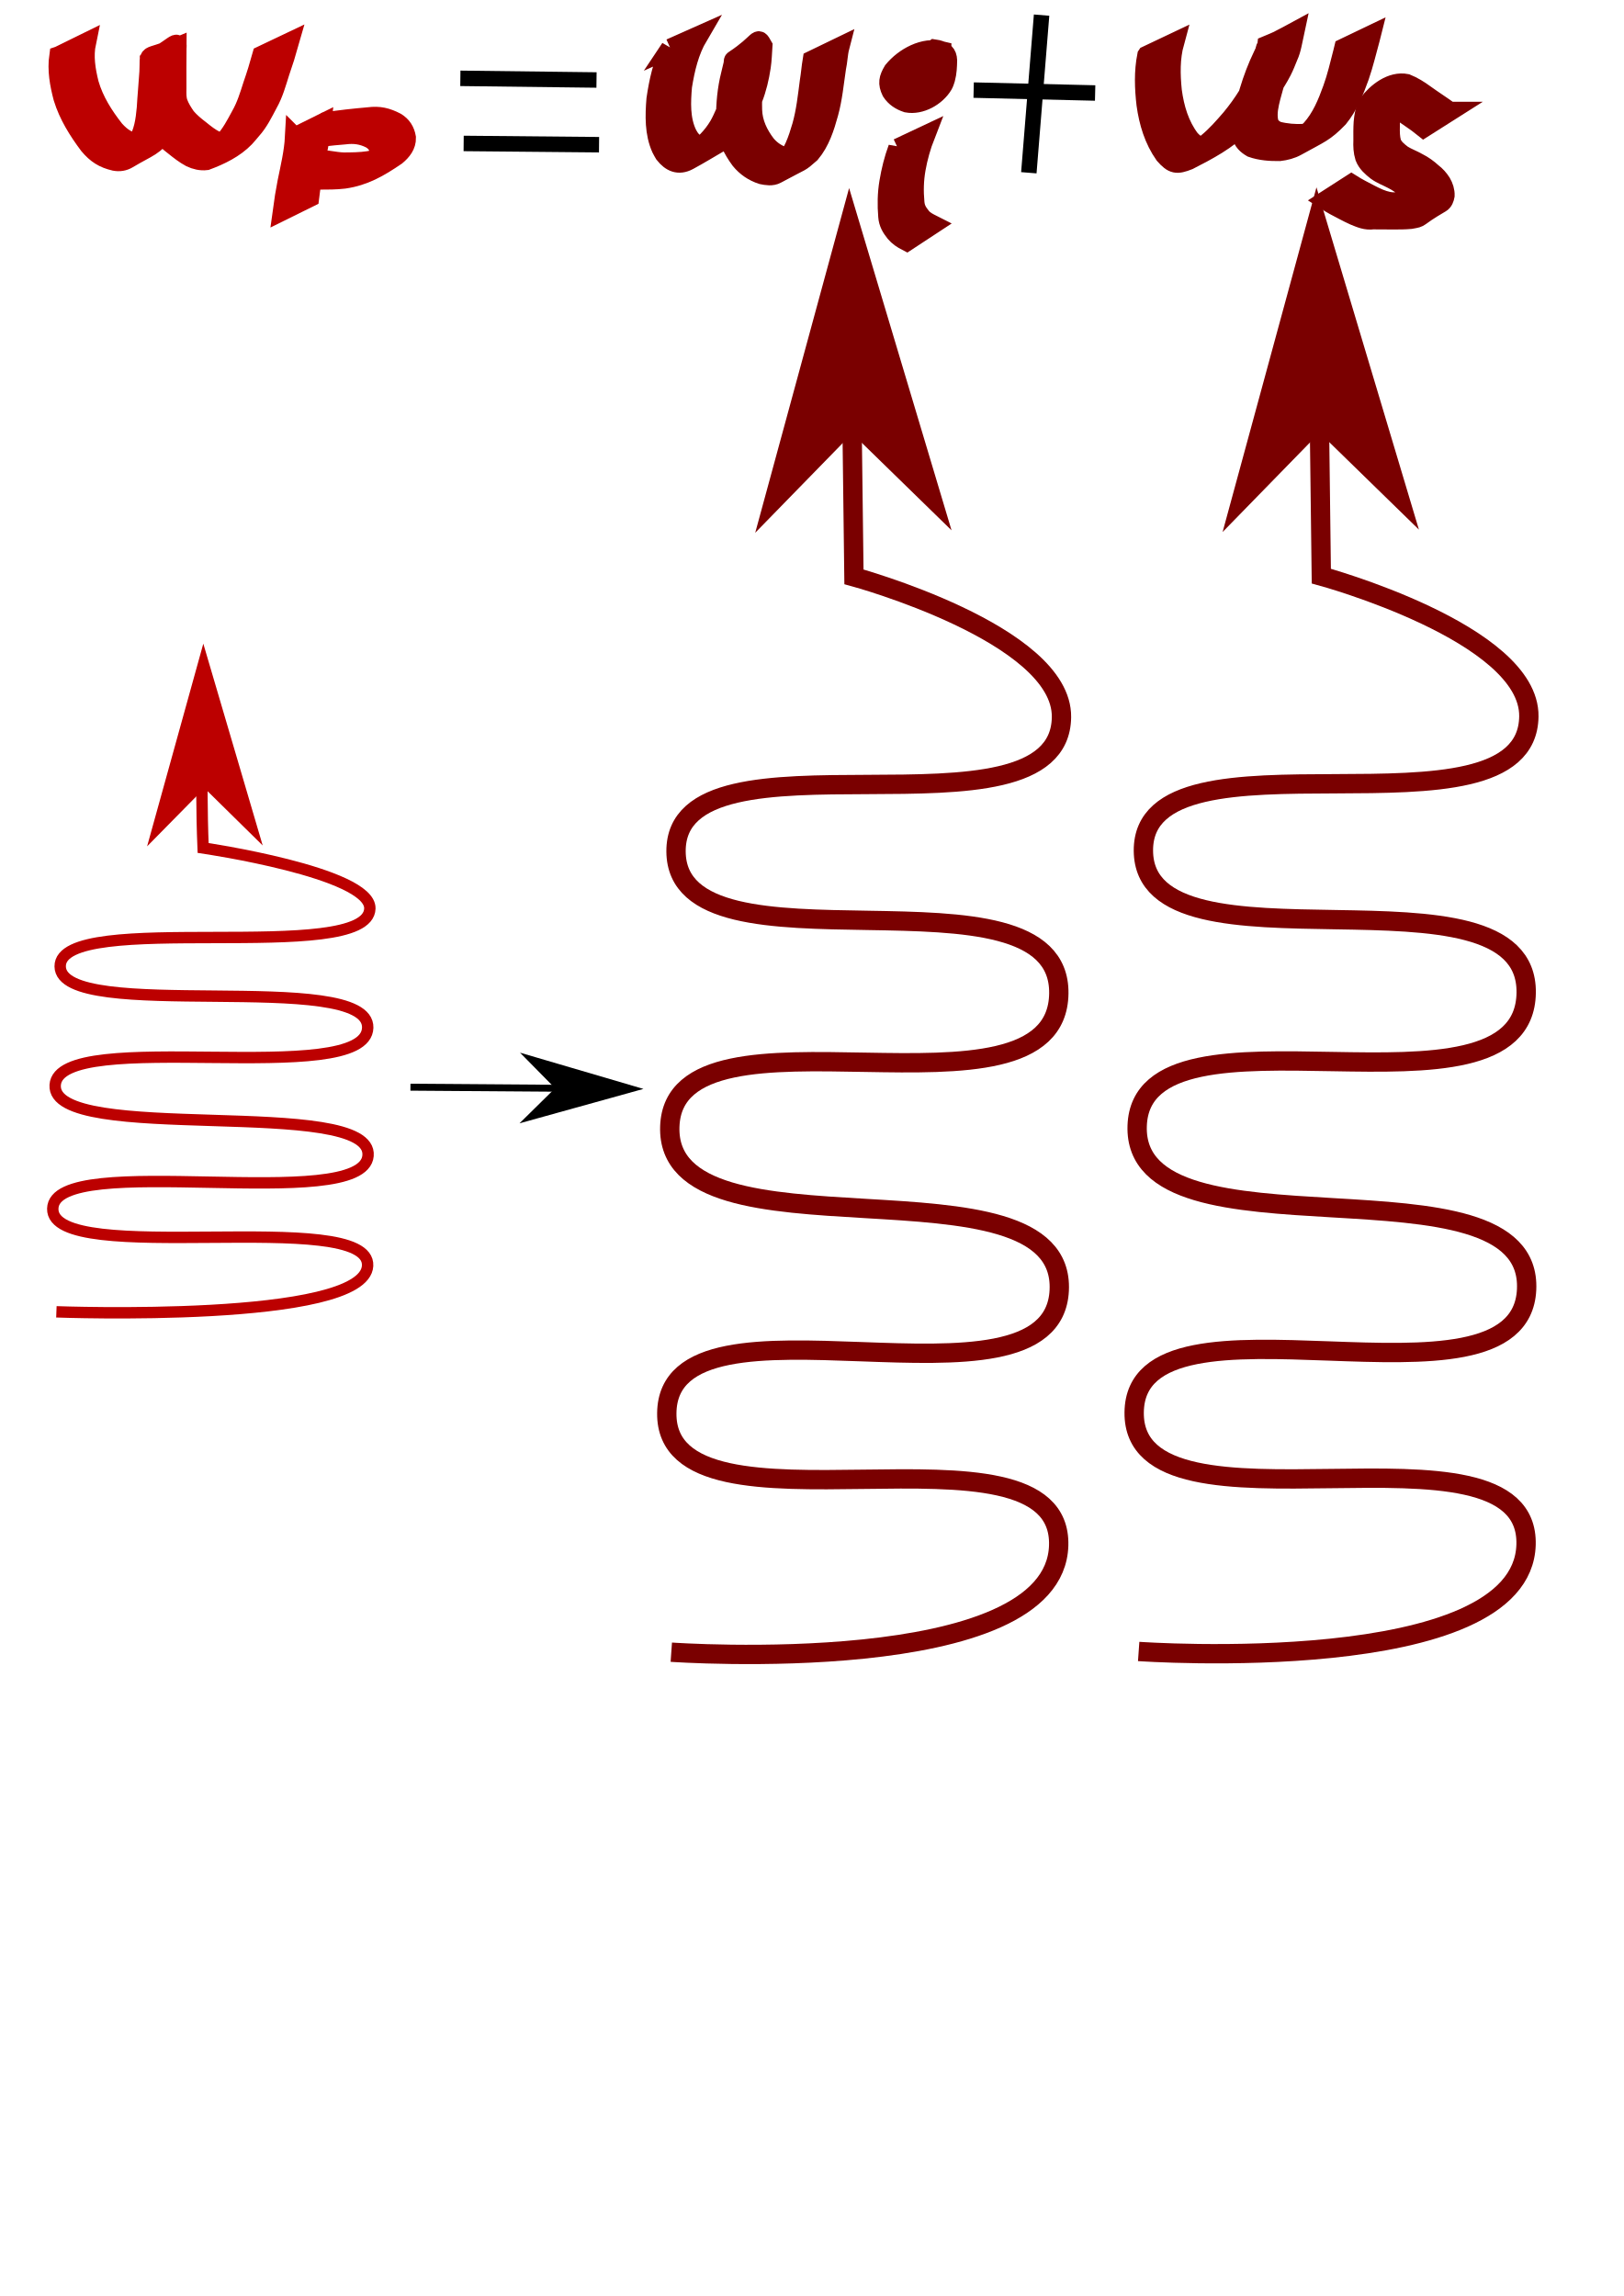
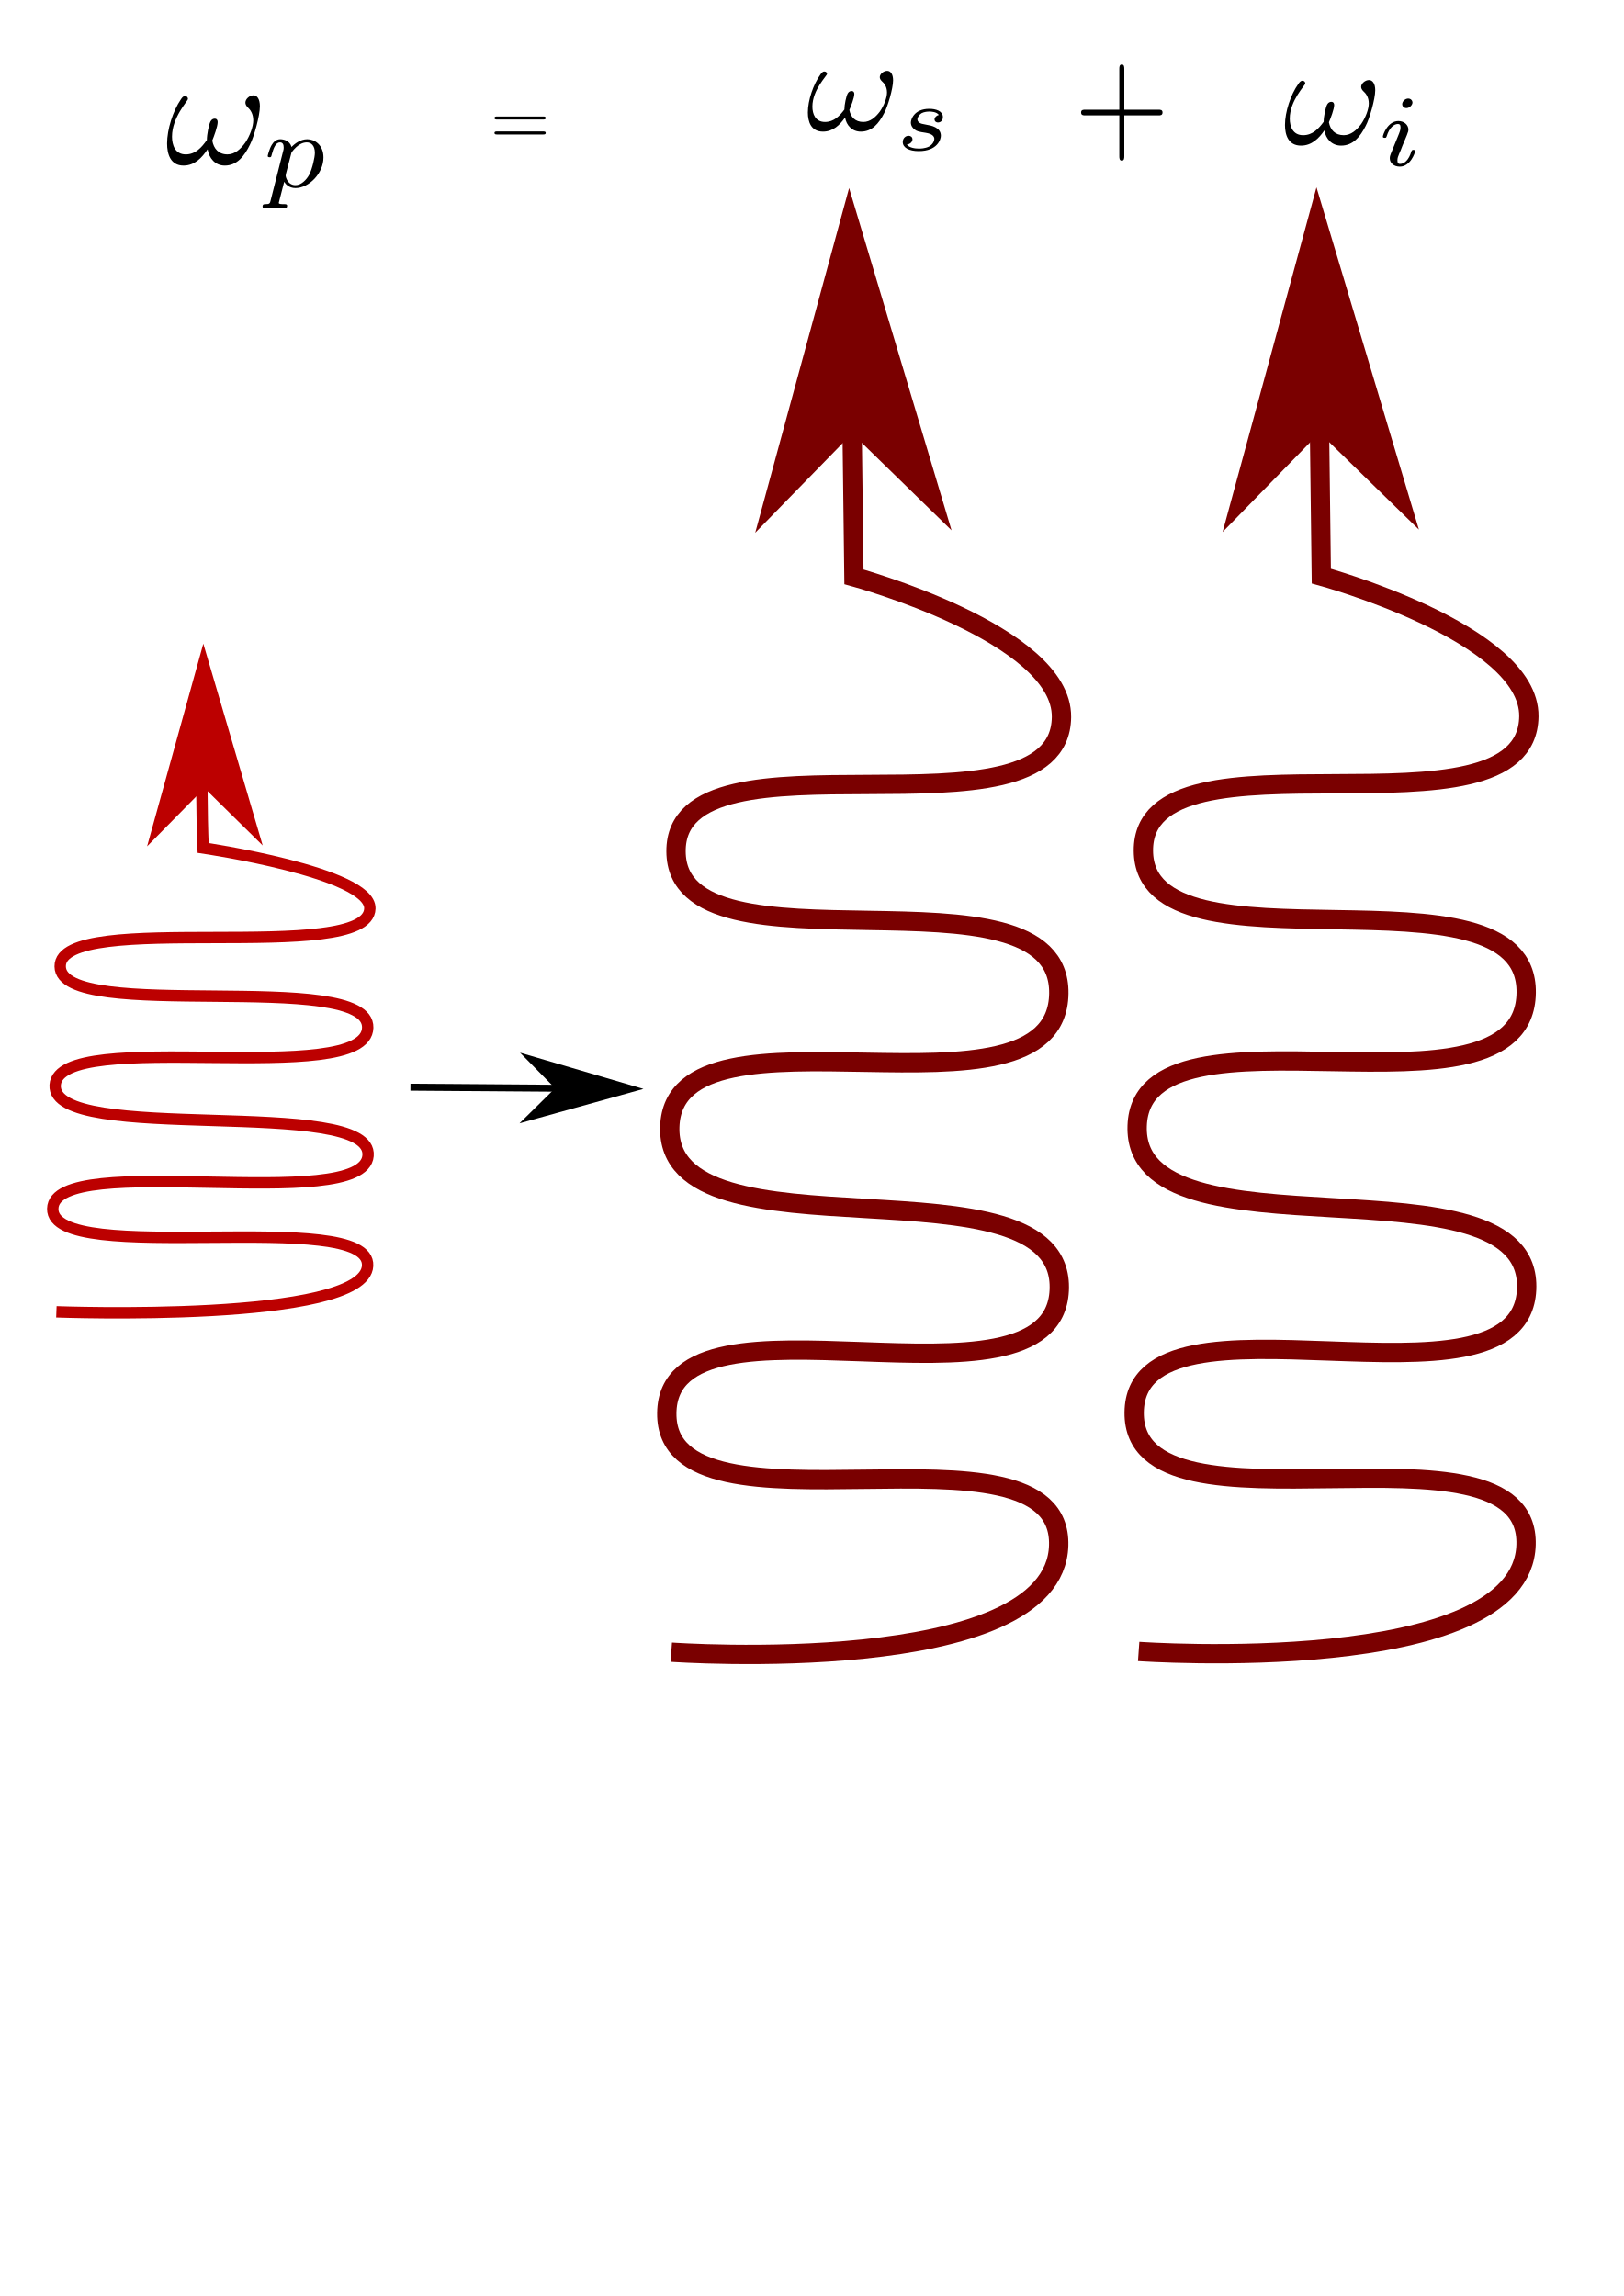
- <svg xmlns="http://www.w3.org/2000/svg" width="210mm" height="297mm" viewBox="0 0 210 297" version="1.1" id="svg5">
+ <svg xmlns="http://www.w3.org/2000/svg" xmlns:xlink="http://www.w3.org/1999/xlink" width="210mm" height="297mm" viewBox="0 0 210 297" version="1.1" id="svg5">
  <defs id="defs2">
    <marker style="overflow:visible;" id="Arrow1Lend" refX="0.0" refY="0.0" orient="auto">
      <path transform="scale(0.8) rotate(180) translate(12.5,0)" style="fill-rule:evenodd;fill:context-stroke;stroke:context-stroke;stroke-width:1.0pt;" d="M 0.0,0.0 L 5.0,-5.0 L -12.5,0.0 L 5.0,5.0 L 0.0,0.0 z " id="path8389" />
    </marker>
    <linearGradient id="linearGradient14000">
      <stop style="stop-color:#ff0000;stop-opacity:1;" offset="0" id="stop13998" />
    </linearGradient>
    <marker style="overflow:visible" id="Arrow1Lstart" refX="0.0" refY="0.0" orient="auto">
      <path transform="scale(0.8) translate(12.5,0)" style="fill-rule:evenodd;fill:context-stroke;stroke:context-stroke;stroke-width:1.0pt" d="M 0.0,0.0 L 5.0,-5.0 L -12.5,0.0 L 5.0,5.0 L 0.0,0.0 z " id="path8386" />
    </marker>
    <linearGradient id="linearGradient7404">
      <stop style="stop-color:#000000;stop-opacity:1;" offset="0" id="stop7402" />
    </linearGradient>
    <marker style="overflow:visible" id="Arrow1Lstart-6" refX="0" refY="0" orient="auto">
      <path transform="matrix(0.8,0,0,0.8,10,0)" style="fill:context-stroke;fill-rule:evenodd;stroke:context-stroke;stroke-width:1pt" d="M 0,0 5,-5 -12.5,0 5,5 Z" id="path8386-2" />
    </marker>
    <marker style="overflow:visible" id="Arrow1Lstart-6-1" refX="0" refY="0" orient="auto">
      <path transform="matrix(0.8,0,0,0.8,10,0)" style="fill:context-stroke;fill-rule:evenodd;stroke:context-stroke;stroke-width:1pt" d="M 0,0 5,-5 -12.5,0 5,5 Z" id="path8386-2-2" />
    </marker>
    <marker style="overflow:visible" id="Arrow1Lstart-0" refX="0" refY="0" orient="auto">
      <path transform="matrix(0.8,0,0,0.8,10,0)" style="fill:context-stroke;fill-rule:evenodd;stroke:context-stroke;stroke-width:1pt" d="M 0,0 5,-5 -12.5,0 5,5 Z" id="path8386-9" />
    </marker>
+     <g id="g6058">
+       <symbol overflow="visible" id="symbol6863">
+         <path style="stroke:none;" d="" id="path9850" />
+       </symbol>
+       <symbol overflow="visible" id="symbol5640">
+         <path style="stroke:none;" d="M 6.031 -3.703 C 6.031 -4.156 5.859 -4.406 5.625 -4.406 C 5.375 -4.406 5.109 -4.172 5.109 -3.938 C 5.109 -3.844 5.156 -3.734 5.25 -3.641 C 5.422 -3.484 5.609 -3.219 5.609 -2.797 C 5.609 -2.406 5.406 -1.828 5.109 -1.375 C 4.812 -0.953 4.438 -0.609 3.969 -0.609 C 3.406 -0.609 3.094 -0.969 3 -1.5 C 3.109 -1.766 3.344 -2.406 3.344 -2.688 C 3.344 -2.797 3.297 -2.906 3.156 -2.906 C 3.078 -2.906 2.969 -2.875 2.891 -2.734 C 2.781 -2.531 2.656 -1.891 2.656 -1.531 C 2.328 -1.062 1.938 -0.609 1.312 -0.609 C 0.641 -0.609 0.438 -1.203 0.438 -1.75 C 0.438 -3 1.453 -4.047 1.453 -4.172 C 1.453 -4.281 1.375 -4.359 1.266 -4.359 C 1.141 -4.359 1.062 -4.234 1 -4.141 C 0.5 -3.406 0.125 -2.219 0.125 -1.312 C 0.125 -0.625 0.344 0.109 1.172 0.109 C 1.875 0.109 2.344 -0.391 2.703 -0.938 C 2.797 -0.359 3.188 0.109 3.797 0.109 C 4.578 0.109 5.047 -0.5 5.406 -1.25 C 5.656 -1.734 6.031 -3.094 6.031 -3.703 Z M 6.031 -3.703 " id="path1117" />
+       </symbol>
+       <symbol overflow="visible" id="symbol3361">
+         <path style="stroke:none;" d="" id="path6799" />
+       </symbol>
+       <symbol overflow="visible" id="symbol9531">
+         <path style="stroke:none;" d="M 0.516 0.844 C 0.469 1.047 0.453 1.094 0.188 1.094 C 0.094 1.094 0 1.094 0 1.25 C 0 1.328 0.062 1.359 0.094 1.359 C 0.266 1.359 0.5 1.328 0.688 1.328 C 0.922 1.328 1.188 1.359 1.422 1.359 C 1.484 1.359 1.562 1.328 1.562 1.203 C 1.562 1.094 1.469 1.094 1.375 1.094 C 1.219 1.094 1.031 1.094 1.031 1.016 C 1.031 0.984 1.094 0.797 1.109 0.703 C 1.203 0.328 1.297 -0.047 1.375 -0.344 C 1.453 -0.203 1.672 0.062 2.094 0.062 C 2.938 0.062 3.875 -0.875 3.875 -1.906 C 3.875 -2.719 3.312 -3.078 2.844 -3.078 C 2.406 -3.078 2.031 -2.781 1.844 -2.578 C 1.734 -2.984 1.344 -3.078 1.125 -3.078 C 0.859 -3.078 0.688 -2.891 0.578 -2.703 C 0.438 -2.469 0.328 -2.047 0.328 -2 C 0.328 -1.922 0.422 -1.922 0.453 -1.922 C 0.547 -1.922 0.547 -1.938 0.594 -2.125 C 0.703 -2.531 0.844 -2.875 1.109 -2.875 C 1.297 -2.875 1.344 -2.719 1.344 -2.531 C 1.344 -2.453 1.328 -2.375 1.312 -2.328 Z M 1.844 -2.234 C 2.25 -2.781 2.594 -2.875 2.812 -2.875 C 3.094 -2.875 3.328 -2.672 3.328 -2.203 C 3.328 -1.922 3.172 -1.203 2.969 -0.797 C 2.781 -0.453 2.453 -0.125 2.094 -0.125 C 1.594 -0.125 1.469 -0.656 1.469 -0.734 C 1.469 -0.766 1.484 -0.812 1.484 -0.844 Z M 1.844 -2.234 " id="path4165" />
+       </symbol>
+     </g>
+     <g id="g1311">
+       <symbol overflow="visible" id="symbol4852">
+         <path style="stroke:none;" d="" id="path5281" />
+       </symbol>
+       <symbol overflow="visible" id="symbol7071">
+         <path style="stroke:none;" d="M 6.031 -3.703 C 6.031 -4.156 5.859 -4.406 5.625 -4.406 C 5.375 -4.406 5.109 -4.172 5.109 -3.938 C 5.109 -3.844 5.156 -3.734 5.25 -3.641 C 5.422 -3.484 5.609 -3.219 5.609 -2.797 C 5.609 -2.406 5.406 -1.828 5.109 -1.375 C 4.812 -0.953 4.438 -0.609 3.969 -0.609 C 3.406 -0.609 3.094 -0.969 3 -1.5 C 3.109 -1.766 3.344 -2.406 3.344 -2.688 C 3.344 -2.797 3.297 -2.906 3.156 -2.906 C 3.078 -2.906 2.969 -2.875 2.891 -2.734 C 2.781 -2.531 2.656 -1.891 2.656 -1.531 C 2.328 -1.062 1.938 -0.609 1.312 -0.609 C 0.641 -0.609 0.438 -1.203 0.438 -1.75 C 0.438 -3 1.453 -4.047 1.453 -4.172 C 1.453 -4.281 1.375 -4.359 1.266 -4.359 C 1.141 -4.359 1.062 -4.234 1 -4.141 C 0.5 -3.406 0.125 -2.219 0.125 -1.312 C 0.125 -0.625 0.344 0.109 1.172 0.109 C 1.875 0.109 2.344 -0.391 2.703 -0.938 C 2.797 -0.359 3.188 0.109 3.797 0.109 C 4.578 0.109 5.047 -0.5 5.406 -1.25 C 5.656 -1.734 6.031 -3.094 6.031 -3.703 Z M 6.031 -3.703 " id="path2146" />
+       </symbol>
+       <symbol overflow="visible" id="symbol6629">
+         <path style="stroke:none;" d="" id="path2317" />
+       </symbol>
+       <symbol overflow="visible" id="symbol8911">
+         <path style="stroke:none;" d="M 3 -2.625 C 2.828 -2.578 2.703 -2.438 2.703 -2.297 C 2.703 -2.125 2.844 -2.062 2.938 -2.062 C 3.016 -2.062 3.281 -2.109 3.281 -2.469 C 3.281 -2.922 2.781 -3.078 2.344 -3.078 C 1.266 -3.078 1.062 -2.266 1.062 -2.062 C 1.062 -1.797 1.219 -1.625 1.312 -1.547 C 1.484 -1.406 1.609 -1.375 2.094 -1.297 C 2.25 -1.266 2.688 -1.188 2.688 -0.844 C 2.688 -0.719 2.609 -0.453 2.328 -0.281 C 2.047 -0.125 1.703 -0.125 1.625 -0.125 C 1.344 -0.125 0.953 -0.188 0.781 -0.422 C 1.016 -0.453 1.172 -0.625 1.172 -0.812 C 1.172 -0.984 1.047 -1.078 0.906 -1.078 C 0.703 -1.078 0.5 -0.906 0.5 -0.609 C 0.5 -0.188 0.938 0.062 1.609 0.062 C 2.906 0.062 3.141 -0.812 3.141 -1.078 C 3.141 -1.719 2.438 -1.844 2.172 -1.891 C 2.109 -1.906 1.938 -1.938 1.891 -1.953 C 1.641 -2 1.516 -2.141 1.516 -2.297 C 1.516 -2.453 1.641 -2.641 1.797 -2.75 C 1.984 -2.859 2.219 -2.875 2.344 -2.875 C 2.484 -2.875 2.844 -2.859 3 -2.625 Z M 3 -2.625 " id="path3089" />
+       </symbol>
+     </g>
+     <g id="g8946">
+       <symbol overflow="visible" id="symbol4274">
+         <path style="stroke:none;" d="" id="path6919" />
+       </symbol>
+       <symbol overflow="visible" id="symbol6097">
+         <path style="stroke:none;" d="M 6.031 -3.703 C 6.031 -4.156 5.859 -4.406 5.625 -4.406 C 5.375 -4.406 5.109 -4.172 5.109 -3.938 C 5.109 -3.844 5.156 -3.734 5.25 -3.641 C 5.422 -3.484 5.609 -3.219 5.609 -2.797 C 5.609 -2.406 5.406 -1.828 5.109 -1.375 C 4.812 -0.953 4.438 -0.609 3.969 -0.609 C 3.406 -0.609 3.094 -0.969 3 -1.5 C 3.109 -1.766 3.344 -2.406 3.344 -2.688 C 3.344 -2.797 3.297 -2.906 3.156 -2.906 C 3.078 -2.906 2.969 -2.875 2.891 -2.734 C 2.781 -2.531 2.656 -1.891 2.656 -1.531 C 2.328 -1.062 1.938 -0.609 1.312 -0.609 C 0.641 -0.609 0.438 -1.203 0.438 -1.75 C 0.438 -3 1.453 -4.047 1.453 -4.172 C 1.453 -4.281 1.375 -4.359 1.266 -4.359 C 1.141 -4.359 1.062 -4.234 1 -4.141 C 0.5 -3.406 0.125 -2.219 0.125 -1.312 C 0.125 -0.625 0.344 0.109 1.172 0.109 C 1.875 0.109 2.344 -0.391 2.703 -0.938 C 2.797 -0.359 3.188 0.109 3.797 0.109 C 4.578 0.109 5.047 -0.5 5.406 -1.25 C 5.656 -1.734 6.031 -3.094 6.031 -3.703 Z M 6.031 -3.703 " id="path7126" />
+       </symbol>
+       <symbol overflow="visible" id="symbol5099">
+         <path style="stroke:none;" d="" id="path4633" />
+       </symbol>
+       <symbol overflow="visible" id="symbol1918">
+         <path style="stroke:none;" d="M 2.266 -4.359 C 2.266 -4.469 2.172 -4.625 1.984 -4.625 C 1.797 -4.625 1.594 -4.438 1.594 -4.234 C 1.594 -4.125 1.672 -3.969 1.875 -3.969 C 2.062 -3.969 2.266 -4.172 2.266 -4.359 Z M 0.844 -0.812 C 0.812 -0.719 0.781 -0.641 0.781 -0.516 C 0.781 -0.188 1.047 0.062 1.438 0.062 C 2.125 0.062 2.438 -0.891 2.438 -1 C 2.438 -1.094 2.344 -1.094 2.328 -1.094 C 2.234 -1.094 2.219 -1.047 2.188 -0.969 C 2.031 -0.406 1.734 -0.125 1.453 -0.125 C 1.312 -0.125 1.281 -0.219 1.281 -0.375 C 1.281 -0.531 1.328 -0.656 1.391 -0.812 C 1.469 -1 1.547 -1.188 1.609 -1.375 C 1.672 -1.547 1.938 -2.172 1.953 -2.266 C 1.984 -2.328 2 -2.406 2 -2.484 C 2 -2.812 1.719 -3.078 1.344 -3.078 C 0.641 -3.078 0.328 -2.125 0.328 -2 C 0.328 -1.922 0.422 -1.922 0.453 -1.922 C 0.547 -1.922 0.547 -1.953 0.578 -2.031 C 0.75 -2.625 1.062 -2.875 1.312 -2.875 C 1.422 -2.875 1.484 -2.828 1.484 -2.641 C 1.484 -2.469 1.453 -2.375 1.281 -1.938 Z M 0.844 -0.812 " id="path9656" />
+       </symbol>
+     </g>
+     <g id="g3031">
+       <symbol overflow="visible" id="symbol5723">
+         <path style="stroke:none;" d="" id="path4903" />
+       </symbol>
+       <symbol overflow="visible" id="symbol3640">
+         <path style="stroke:none;" d="M 6.844 -3.266 C 7 -3.266 7.188 -3.266 7.188 -3.453 C 7.188 -3.656 7 -3.656 6.859 -3.656 L 0.891 -3.656 C 0.75 -3.656 0.562 -3.656 0.562 -3.453 C 0.562 -3.266 0.75 -3.266 0.891 -3.266 Z M 6.859 -1.328 C 7 -1.328 7.188 -1.328 7.188 -1.531 C 7.188 -1.719 7 -1.719 6.844 -1.719 L 0.891 -1.719 C 0.75 -1.719 0.562 -1.719 0.562 -1.531 C 0.562 -1.328 0.75 -1.328 0.891 -1.328 Z M 6.859 -1.328 " id="path1532" />
+       </symbol>
+     </g>
+     <g id="g3546">
+       <symbol overflow="visible" id="symbol181">
+         <path style="stroke:none;" d="" id="path6613" />
+       </symbol>
+       <symbol overflow="visible" id="symbol9072">
+         <path style="stroke:none;" d="M 4.078 -2.297 L 6.859 -2.297 C 7 -2.297 7.188 -2.297 7.188 -2.5 C 7.188 -2.688 7 -2.688 6.859 -2.688 L 4.078 -2.688 L 4.078 -5.484 C 4.078 -5.625 4.078 -5.812 3.875 -5.812 C 3.672 -5.812 3.672 -5.625 3.672 -5.484 L 3.672 -2.688 L 0.891 -2.688 C 0.75 -2.688 0.562 -2.688 0.562 -2.5 C 0.562 -2.297 0.75 -2.297 0.891 -2.297 L 3.672 -2.297 L 3.672 0.5 C 3.672 0.641 3.672 0.828 3.875 0.828 C 4.078 0.828 4.078 0.641 4.078 0.5 Z M 4.078 -2.297 " id="path7918" />
+       </symbol>
+     </g>
+     <g id="g2856">
+       <symbol overflow="visible" id="symbol9593">
+         <path style="stroke:none;" d="" id="path7688" />
+       </symbol>
+       <symbol overflow="visible" id="symbol366">
+         <path style="stroke:none;" d="M 4.406 -6.953 C 4.344 -7.094 4.312 -7.141 4.141 -7.141 C 3.984 -7.141 3.953 -7.094 3.891 -6.953 L 0.516 -0.203 C 0.469 -0.109 0.469 -0.094 0.469 -0.078 C 0.469 0 0.531 0 0.688 0 L 7.609 0 C 7.766 0 7.828 0 7.828 -0.078 C 7.828 -0.094 7.828 -0.109 7.781 -0.203 Z M 3.828 -6.141 L 6.516 -0.75 L 1.141 -0.75 Z M 3.828 -6.141 " id="path1899" />
+       </symbol>
+     </g>
+     <g id="g1446">
+       <symbol overflow="visible" id="symbol9006">
+         <path style="stroke:none;" d="" id="path5224" />
+       </symbol>
+       <symbol overflow="visible" id="symbol7120">
+         <path style="stroke:none;" d="M 4.406 -6.953 C 4.344 -7.094 4.312 -7.141 4.141 -7.141 C 3.984 -7.141 3.953 -7.094 3.891 -6.953 L 0.516 -0.203 C 0.469 -0.109 0.469 -0.094 0.469 -0.078 C 0.469 0 0.531 0 0.688 0 L 7.609 0 C 7.766 0 7.828 0 7.828 -0.078 C 7.828 -0.094 7.828 -0.109 7.781 -0.203 Z M 3.828 -6.141 L 6.516 -0.75 L 1.141 -0.75 Z M 3.828 -6.141 " id="path9917" />
+       </symbol>
+     </g>
+     <g id="g4356">
+       <symbol overflow="visible" id="symbol7151">
+         <path style="stroke:none;" d="" id="path502" />
+       </symbol>
+       <symbol overflow="visible" id="symbol4465">
+         <path style="stroke:none;" d="M 4.406 -6.953 C 4.344 -7.094 4.312 -7.141 4.141 -7.141 C 3.984 -7.141 3.953 -7.094 3.891 -6.953 L 0.516 -0.203 C 0.469 -0.109 0.469 -0.094 0.469 -0.078 C 0.469 0 0.531 0 0.688 0 L 7.609 0 C 7.766 0 7.828 0 7.828 -0.078 C 7.828 -0.094 7.828 -0.109 7.781 -0.203 Z M 3.828 -6.141 L 6.516 -0.75 L 1.141 -0.75 Z M 3.828 -6.141 " id="path5316" />
+       </symbol>
+     </g>
  </defs>
  <g id="layer1">
    <path style="fill:none;stroke:#7a0000;stroke-width:2.5;stroke-linecap:butt;stroke-linejoin:miter;stroke-miterlimit:4;stroke-dasharray:none;stroke-opacity:1;marker-start:url(#Arrow1Lstart)" d="m 170.325,29.086 0.566,45.436 c 0,0 26.978,7.352 26.842,18.152 -0.216,17.212 -49.951,0.224 -49.852,17.372 0.099,17.189 49.733,0.472 49.507,18.364 -0.234,18.519 -49.704,-0.501 -50.313,17.214 -0.626,18.205 51.235,3.006 50.367,21.201 -0.845,17.706 -50.555,-1.853 -50.756,15.872 -0.202,17.832 51.192,-0.705 50.685,17.121 -0.492,17.316 -50.102,13.808 -50.102,13.808" id="path2715" />
    <path style="fill:none;stroke:#7a0000;stroke-width:2.5;stroke-linecap:butt;stroke-linejoin:miter;stroke-miterlimit:4;stroke-dasharray:none;stroke-opacity:1;marker-start:url(#Arrow1Lstart-0)" d="m 109.878,29.18 0.566,45.436 c 0,0 26.978,7.352 26.842,18.152 -0.216,17.212 -49.951,0.224 -49.852,17.372 0.099,17.189 49.733,0.472 49.507,18.364 -0.234,18.519 -49.704,-0.501 -50.313,17.214 -0.626,18.205 51.235,3.006 50.367,21.201 -0.845,17.706 -50.555,-1.853 -50.756,15.872 -0.202,17.832 51.192,-0.705 50.685,17.121 -0.492,17.316 -50.102,13.808 -50.102,13.808" id="path2715-3" />
    <path style="fill:none;stroke:#bc0000;stroke-width:1.472;stroke-linecap:butt;stroke-linejoin:miter;stroke-miterlimit:4;stroke-dasharray:none;stroke-opacity:1;marker-start:url(#Arrow1Lstart-6)" d="m 26.317,86.118 c 0.047,5.998 -0.441,13.898 -0.047,23.569 0,0 21.674,3.171 21.565,7.83 -0.174,7.425 -40.13,0.097 -40.051,7.494 0.08,7.415 39.955,0.204 39.774,7.922 -0.188,7.989 -39.932,-0.216 -40.421,7.425 -0.503,7.853 41.162,1.297 40.464,9.145 -0.679,7.638 -40.615,-0.799 -40.777,6.847 -0.162,7.692 41.127,-0.304 40.72,7.385 -0.395,7.47 -40.251,5.956 -40.251,5.956" id="path2715-9" />
-     <path style="opacity:1;fill:#bc0000;fill-opacity:1;stroke:#bc0000;stroke-width:2.5;stroke-miterlimit:4;stroke-dasharray:none;stroke-opacity:1" id="path13234" d="m 7.619,7.229 c -0.264,1.845 0.068,3.655 0.539,5.435 0.689,2.238 1.943,4.243 3.338,6.103 0.973,1.153 1.878,1.739 3.333,2.078 0.615,0.116 1.181,0.029 1.723,-0.296 2.643,-1.587 3.457,-1.587 4.675,-3.548 0.88,-1.441 1.04,-3.115 1.174,-4.76 0.079,-1.567 0.254,-3.126 0.368,-4.691 0.112,-2.762 0.875,-2.154 -3.427,0.362 0.014,0.877 0.012,1.753 0.011,2.63 -5.03e-4,0.902 -0.002,1.804 -0.006,2.707 -0.033,0.679 -0.022,1.33 0.221,1.969 0.264,0.686 0.669,1.314 1.086,1.917 0.544,0.669 1.202,1.232 1.883,1.756 0.677,0.541 1.355,1.077 2.12,1.489 0.64,0.298 1.324,0.468 2.028,0.381 1.806,-0.67 3.643,-1.561 4.992,-2.958 0.214,-0.221 0.664,-0.765 0.86,-0.998 0.918,-1.007 1.507,-2.245 2.144,-3.436 0.71,-1.256 1.085,-2.652 1.519,-4.017 0.445,-1.279 0.853,-2.571 1.221,-3.874 0,0 -3.545,1.686 -3.545,1.686 v 0 c -0.359,1.293 -0.753,2.578 -1.195,3.846 -0.433,1.352 -0.847,2.719 -1.56,3.956 -0.639,1.177 -1.252,2.378 -2.181,3.36 -0.307,0.348 -0.545,0.638 -0.891,0.949 -0.146,0.131 -0.633,0.458 -0.459,0.367 5.396,-2.821 3.408,-1.932 2.24,-1.283 -0.625,0.244 -1.261,0.083 -1.875,-0.146 -0.768,-0.363 -1.427,-0.894 -2.085,-1.426 -0.653,-0.495 -1.284,-1.022 -1.816,-1.651 -0.395,-0.577 -0.78,-1.178 -1.021,-1.838 -0.203,-0.599 -0.18,-1.214 -0.17,-1.841 -0.004,-0.9 -0.005,-1.801 -0.004,-2.701 8.73e-4,-0.882 0.004,-1.764 0.012,-2.646 -4.213,1.78 -3.446,0.401 -3.595,3.191 -0.094,1.558 -0.253,3.11 -0.339,4.668 -0.148,1.606 -0.358,3.22 -1.279,4.593 -0.136,0.189 -0.258,0.388 -0.407,0.567 -0.148,0.177 -0.693,0.591 -0.482,0.498 0.982,-0.435 1.877,-1.045 2.832,-1.537 0.178,-0.092 -0.322,0.243 -0.501,0.335 -0.493,0.254 -0.52,0.19 -1.052,0.182 -1.41,-0.256 -2.251,-0.737 -3.222,-1.82 -1.41,-1.79 -2.652,-3.743 -3.293,-5.95 -0.437,-1.763 -0.736,-3.547 -0.358,-5.355 0,0 -3.552,1.746 -3.552,1.746 z" />
-     <path style="opacity:1;fill:#bc0000;fill-opacity:1;stroke:#bc0000;stroke-width:2.5;stroke-miterlimit:4;stroke-dasharray:none;stroke-opacity:1" id="path13236" d="m 38.101,17.733 c -0.106,1.966 -0.571,3.885 -0.961,5.808 -0.245,1.236 -0.441,2.48 -0.61,3.728 0,0 3.495,-1.726 3.495,-1.726 v 0 c 0.143,-1.231 0.317,-2.457 0.563,-3.672 0.402,-1.953 0.851,-3.902 1.047,-5.89 0,0 -3.533,1.753 -3.533,1.753 z" />
-     <path style="opacity:1;fill:#bc0000;fill-opacity:1;stroke:#bc0000;stroke-width:2.5;stroke-miterlimit:4;stroke-dasharray:none;stroke-opacity:1" id="path13238" d="m 38.973,18.14 c 1.844,-0.358 3.714,-0.554 5.585,-0.707 1.231,-0.157 2.267,-0.026 3.369,0.529 0.668,0.382 1.061,0.919 1.13,1.686 -0.104,0.882 -0.763,1.483 -1.461,1.954 5.45,-3.167 3.071,-1.669 1.742,-1.213 -0.555,0.19 -1.118,0.307 -1.693,0.41 -1.05,0.158 -2.114,0.163 -3.174,0.171 -0.608,-0.015 -1.21,-0.113 -1.81,-0.201 0,0 -3.223,2.274 -3.223,2.274 v 0 c 0.619,0.084 1.237,0.179 1.859,0.236 1.072,-7.93e-4 2.148,5.29e-4 3.214,-0.126 2.569,-0.365 4.512,-1.482 6.735,-3.003 0.726,-0.604 1.331,-1.345 1.302,-2.34 -0.15,-0.874 -0.56,-1.542 -1.332,-2.008 -1.189,-0.616 -2.177,-0.858 -3.534,-0.68 -1.857,0.163 -3.714,0.356 -5.555,0.654 0,0 -3.154,2.363 -3.154,2.363 z" />
-     <path style="opacity:1;fill:#7a0000;fill-opacity:1;stroke:#7a0000;stroke-width:2.5;stroke-miterlimit:4;stroke-dasharray:none;stroke-opacity:1" id="path13240" d="m 86.707,6.247 c -1.036,2.058 -1.519,4.318 -1.852,6.58 -0.171,2.121 -0.236,4.392 0.666,6.378 0.115,0.253 0.271,0.485 0.407,0.727 0.833,1.054 1.828,1.523 3.119,0.827 1.43,-0.771 2.813,-1.626 4.219,-2.44 1.3,-0.959 2.4,-2.157 3.189,-3.57 0.284,-0.509 0.665,-1.393 0.908,-1.937 0.529,-1.343 0.862,-2.755 1.075,-4.18 0.135,-0.892 0.155,-1.795 0.215,-2.693 -0.778,-1.371 -0.198,-0.491 -3.723,1.84 -0.121,0.08 -0.055,0.286 -0.087,0.428 -0.163,0.724 -0.357,1.438 -0.515,2.163 -0.387,1.853 -0.509,3.739 -0.456,5.627 0.07,1.76 0.855,3.296 1.877,4.687 0.744,0.91 1.684,1.553 2.798,1.908 0.599,0.124 1.288,0.245 1.86,-0.065 3.713,-2.015 2.83,-1.306 4.423,-2.691 1.245,-1.479 1.838,-3.352 2.343,-5.185 0.529,-1.909 0.702,-3.883 0.996,-5.833 0.2,-0.909 0.21,-1.856 0.443,-2.755 0,0 -3.553,1.718 -3.553,1.718 v 0 c -0.153,0.912 -0.217,1.838 -0.372,2.751 -0.253,1.937 -0.459,3.884 -0.992,5.771 -0.529,1.789 -1.125,3.648 -2.488,4.988 -1.372,1.017 -0.975,0.688 2.284,-1.189 0.148,-0.085 -0.298,0.169 -0.458,0.229 -0.364,0.136 -0.476,0.111 -0.854,0.078 -0.128,-0.011 -0.254,-0.031 -0.381,-0.046 -1.076,-0.251 -1.986,-0.81 -2.704,-1.661 -1.005,-1.316 -1.722,-2.785 -1.773,-4.472 -0.051,-1.86 0.082,-3.719 0.499,-5.538 0.069,-0.282 0.133,-0.565 0.206,-0.846 0.017,-0.065 0.331,-1.181 0.379,-1.322 0.042,-0.123 0.271,-0.409 0.15,-0.361 -3.522,1.407 -3.096,2.901 -3.445,1.57 0.003,0.878 -0.065,1.755 -0.185,2.624 -0.229,1.383 -0.538,2.763 -1.071,4.064 -0.285,0.633 -0.552,1.273 -0.908,1.871 -0.818,1.376 -1.95,2.522 -3.273,3.417 5.243,-2.92 2.079,-0.902 1.054,-0.872 -0.639,0.019 -1.039,-0.41 -1.435,-0.847 -0.133,-0.22 -0.286,-0.43 -0.398,-0.661 -0.92,-1.903 -0.817,-4.122 -0.642,-6.166 0.366,-2.262 0.891,-4.527 2.066,-6.522 0,0 -3.613,1.609 -3.613,1.609 z" />
-     <path style="opacity:1;fill:#7a0000;fill-opacity:1;stroke:#7a0000;stroke-width:2.5;stroke-miterlimit:4;stroke-dasharray:none;stroke-opacity:1" id="path13242" d="m 121.799,6.575 c -2.299,-0.588 -4.841,0.813 -6.293,2.579 -0.595,1.003 -0.739,1.618 -0.223,2.685 0.483,0.748 1.191,1.197 2.02,1.469 1.742,0.327 3.771,-0.816 4.668,-2.324 0.152,-0.256 0.224,-0.531 0.315,-0.81 0.208,-0.77 0.241,-1.568 0.256,-2.36 -0.035,-0.902 -0.458,-1.172 -1.278,-1.393 -0.139,-0.023 -0.278,-0.047 -0.417,-0.07 0,0 -3.221,2.272 -3.221,2.272 v 0 c 0.132,0.015 0.264,0.03 0.396,0.045 0.697,0.125 0.991,0.142 0.996,0.932 -0.019,0.753 -0.054,1.515 -0.306,2.233 -0.129,0.284 -0.168,0.438 -0.389,0.664 -0.08,0.082 -0.374,0.261 -0.273,0.207 5.995,-3.189 3.829,-1.634 2.51,-1.626 -0.755,-0.182 -1.402,-0.522 -1.852,-1.18 -0.409,-0.869 -0.156,-1.522 0.427,-2.249 1.181,-0.983 0.856,-0.675 -2.568,1.342 -0.157,0.092 0.326,-0.165 0.501,-0.214 0.245,-0.069 0.77,-0.111 1.033,-0.077 0.149,0.019 0.29,0.077 0.435,0.115 0,0 3.263,-2.238 3.263,-2.238 z" />
-     <path style="opacity:1;fill:#7a0000;fill-opacity:1;stroke:#7a0000;stroke-width:2.5;stroke-miterlimit:4;stroke-dasharray:none;stroke-opacity:1" id="path13244" d="m 116.122,19.163 c -0.531,1.432 -0.891,2.9 -1.144,4.403 -0.247,1.471 -0.266,2.944 -0.145,4.426 0.057,0.843 0.429,1.461 0.939,2.098 0.413,0.499 0.94,0.843 1.509,1.135 0,0 3.314,-2.177 3.314,-2.177 v 0 c -0.527,-0.267 -1.048,-0.512 -1.431,-0.986 -0.486,-0.605 -0.786,-1.071 -0.853,-1.88 -0.135,-1.444 -0.102,-2.883 0.151,-4.316 0.266,-1.503 0.677,-2.963 1.233,-4.386 0,0 -3.573,1.684 -3.573,1.684 z" />
-     <path style="opacity:1;fill:#7a0000;fill-opacity:1;stroke:#7a0000;stroke-width:2.5;stroke-miterlimit:4;stroke-dasharray:none;stroke-opacity:1" id="path13248" d="m 148.33,7.177 c -0.416,2.101 -0.339,4.223 -0.094,6.336 0.321,2.321 1,4.571 2.356,6.496 1.11,1.265 1.589,1.331 3.139,0.716 2.49,-1.271 4.977,-2.585 6.95,-4.586 0.777,-0.788 1.301,-1.449 2.014,-2.299 1.116,-1.489 2.254,-2.989 3.105,-4.652 0.318,-0.621 0.545,-1.214 0.807,-1.857 0.474,-1.018 0.59,-2.128 0.828,-3.207 -1.228,0.672 -2.508,1.257 -3.684,2.017 -0.137,0.089 -0.096,0.313 -0.157,0.465 -0.078,0.191 -0.171,0.376 -0.26,0.562 -0.359,0.748 -0.685,1.487 -0.981,2.263 -0.604,1.564 -1.055,3.181 -1.5,4.796 -0.277,1.083 -0.499,2.18 -0.267,3.288 0.153,0.754 0.665,1.222 1.302,1.594 1.152,0.409 2.39,0.488 3.603,0.476 0.756,-0.091 1.533,-0.286 2.205,-0.66 3.069,-1.706 3.573,-1.766 5.415,-3.66 1.292,-1.582 2.046,-3.493 2.726,-5.396 0.542,-1.575 0.923,-3.198 1.366,-4.802 0.046,-0.182 0.091,-0.363 0.137,-0.545 0,0 -3.536,1.695 -3.536,1.695 v 0 c -0.043,0.178 -0.086,0.355 -0.129,0.533 -0.415,1.595 -0.778,3.205 -1.345,4.756 -0.674,1.87 -1.438,3.743 -2.791,5.237 -1.304,1.257 -3.139,2.354 1.202,-0.233 0.229,-0.136 -0.479,0.234 -0.723,0.339 -0.23,0.099 -0.461,0.201 -0.7,0.275 -0.219,0.068 -0.447,0.101 -0.671,0.151 -1.159,0.062 -2.33,-0.032 -3.455,-0.327 -0.565,-0.275 -1.001,-0.651 -1.126,-1.295 -0.197,-1.046 0.053,-2.086 0.305,-3.103 0.434,-1.602 0.885,-3.203 1.498,-4.748 0.313,-0.772 0.67,-1.507 1.023,-2.261 0.092,-0.198 0.181,-0.397 0.265,-0.599 0.065,-0.157 0.343,-0.522 0.179,-0.476 -1.199,0.338 -2.31,0.935 -3.465,1.402 -0.105,1.059 -0.386,2.09 -0.772,3.081 -0.955,2.317 -2.282,4.428 -3.88,6.362 -0.973,1.127 -1.932,2.23 -3.089,3.176 -0.303,0.248 -1.301,0.859 -0.943,0.702 0.844,-0.371 1.607,-0.902 2.414,-1.348 0.276,-0.153 -0.548,0.312 -0.822,0.468 -1.312,0.65 -1.768,0.861 -2.839,-0.282 -1.389,-1.823 -2.034,-4.023 -2.337,-6.276 -0.214,-2.094 -0.26,-4.222 0.303,-6.271 0,0 -3.575,1.696 -3.575,1.696 z" />
-     <path style="opacity:1;fill:#7a0000;fill-opacity:1;stroke:#7a0000;stroke-width:2.5;stroke-miterlimit:4;stroke-dasharray:none;stroke-opacity:1" id="path13250" d="m 187.48,14.41 c -1.057,-0.772 -2.164,-1.472 -3.224,-2.239 -0.733,-0.535 -1.506,-1.019 -2.349,-1.359 -1.921,-0.384 -3.866,1.118 -4.994,2.651 -0.392,0.732 -0.518,1.548 -0.591,2.363 -0.052,0.776 -0.038,1.553 -0.036,2.33 -0.031,0.742 -0.003,1.462 0.219,2.173 0.297,0.763 0.908,1.299 1.537,1.789 0.628,0.455 1.365,0.716 2.044,1.08 0.65,0.323 1.249,0.741 1.792,1.221 0.442,0.35 0.817,0.744 1.125,1.213 0.269,0.45 0.405,0.921 0.328,1.439 0.335,0.098 -0.947,0.796 -0.672,0.633 3.095,-1.838 4.307,-2.297 2.912,-1.751 -0.696,0.169 -1.422,0.156 -2.134,0.16 -0.89,-0.001 -1.779,0.003 -2.668,-9.53e-4 -0.852,0.085 -1.587,-0.101 -2.367,-0.415 -0.847,-0.356 -1.644,-0.812 -2.461,-1.23 -0.394,-0.214 -0.783,-0.434 -1.162,-0.674 0,0 -3.315,2.132 -3.315,2.132 v 0 c 0.388,0.251 0.791,0.468 1.191,0.699 0.823,0.428 1.63,0.881 2.477,1.262 0.815,0.336 1.55,0.662 2.46,0.534 0.884,5.29e-4 1.768,0.011 2.652,0.015 0.73,1.01e-4 1.461,-8.7e-5 2.189,-0.068 1.642,-0.295 0.362,-0.033 3.919,-2.11 0.331,-0.193 0.471,-0.606 0.532,-0.956 0.022,-0.595 -0.162,-1.152 -0.459,-1.666 -0.322,-0.504 -0.704,-0.935 -1.185,-1.298 -0.553,-0.509 -1.173,-0.956 -1.845,-1.293 -0.654,-0.381 -1.373,-0.627 -2.015,-1.03 -0.566,-0.433 -1.149,-0.889 -1.405,-1.58 -0.187,-0.679 -0.189,-1.369 -0.174,-2.07 -0.001,-0.765 -0.006,-1.532 0.057,-2.295 0.086,-0.76 0.221,-1.53 0.692,-2.158 0.14,-0.157 0.641,-0.539 0.456,-0.438 -1.057,0.577 -2.097,1.185 -3.145,1.778 0.19,-0.124 0.261,-0.199 0.494,-0.234 0.091,-0.014 0.184,0.003 0.276,0.004 0.843,0.277 1.601,0.746 2.33,1.244 1.059,0.755 2.167,1.445 3.178,2.265 0,0 3.342,-2.12 3.342,-2.12 z" />
-     <path style="fill:none;stroke:#000000;stroke-width:2;stroke-linecap:butt;stroke-linejoin:miter;stroke-opacity:1;stroke-miterlimit:4;stroke-dasharray:none;fill-opacity:1" d="m 59.966,18.555 17.511,0.163" id="path14723" />
-     <path style="fill:none;fill-opacity:1;stroke:#000000;stroke-width:2;stroke-linecap:butt;stroke-linejoin:miter;stroke-miterlimit:4;stroke-dasharray:none;stroke-opacity:1" d="m 59.54,10.133 17.609,0.215" id="path14725" />
-     <path style="fill:none;stroke:#000000;stroke-width:2;stroke-linecap:butt;stroke-linejoin:miter;stroke-opacity:1;stroke-miterlimit:4;stroke-dasharray:none" d="m 125.926,11.655 15.713,0.375" id="path14909" />
-     <path style="fill:none;stroke:#000000;stroke-width:2;stroke-linecap:butt;stroke-linejoin:miter;stroke-opacity:1;stroke-miterlimit:4;stroke-dasharray:none" d="M 134.712,1.955 133.063,22.347" id="path14911" />
    <path style="fill:none;stroke:#000000;stroke-width:0.9;stroke-linecap:butt;stroke-linejoin:miter;stroke-miterlimit:4;stroke-dasharray:none;stroke-opacity:1;marker-end:url(#Arrow1Lend)" d="m 53.084,140.633 28.387,0.21" id="path15026" />
+     <g transform="matrix(2.032365,0,0,2.012629,-165.4698,-143.7626)" id="g65700">
+       <g id="g9005">
+         <g style="fill:#000000;fill-opacity:1" id="g2765">
+           <use xlink:href="#symbol5640" x="91.925" y="81.963" id="use7399" width="100%" height="100%" />
+         </g>
+         <g style="fill:#000000;fill-opacity:1" id="g7858">
+           <use xlink:href="#symbol9531" x="98.127" y="83.457" id="use1990" width="100%" height="100%" />
+         </g>
+       </g>
+     </g>
+     <g transform="matrix(1.865874,0,0,1.741582,-67.26763,-125.9093)" id="g65823" style="stroke-width:1.5;stroke-miterlimit:4;stroke-dasharray:none">
+       <g id="g1419" style="stroke-width:1.5;stroke-miterlimit:4;stroke-dasharray:none">
+         <g style="fill:#000000;fill-opacity:1;stroke-width:1.5;stroke-miterlimit:4;stroke-dasharray:none" id="g4809">
+           <use xlink:href="#symbol7071" x="91.925" y="81.963" id="use6056" width="100%" height="100%" style="stroke-width:1.5;stroke-miterlimit:4;stroke-dasharray:none" />
+         </g>
+         <g style="fill:#000000;fill-opacity:1;stroke-width:1.5;stroke-miterlimit:4;stroke-dasharray:none" id="g9948">
+           <use xlink:href="#symbol8911" x="98.127" y="83.457" id="use2387" width="100%" height="100%" style="stroke-width:1.5;stroke-miterlimit:4;stroke-dasharray:none" />
+         </g>
+       </g>
+     </g>
+     <g transform="matrix(1.976434,0,0,1.878743,-15.73856,-135.3549)" id="g65976" style="stroke-width:1;stroke-miterlimit:4;stroke-dasharray:none">
+       <g id="g3701" style="stroke-width:1;stroke-miterlimit:4;stroke-dasharray:none">
+         <g style="fill:#000000;fill-opacity:1;stroke-width:1;stroke-miterlimit:4;stroke-dasharray:none" id="g6892">
+           <use xlink:href="#symbol6097" x="91.925" y="81.963" id="use1877" width="100%" height="100%" style="stroke-width:1;stroke-miterlimit:4;stroke-dasharray:none" />
+         </g>
+         <g style="fill:#000000;fill-opacity:1;stroke-width:1;stroke-miterlimit:4;stroke-dasharray:none" id="g6451">
+           <use xlink:href="#symbol1918" x="98.127" y="83.457" id="use2858" width="100%" height="100%" style="stroke-width:1;stroke-miterlimit:4;stroke-dasharray:none" />
+         </g>
+       </g>
+     </g>
+     <g transform="translate(-28.53389,-63.238)" id="g66153">
+       <g id="g4910">
+         <g style="fill:#000000;fill-opacity:1" id="g8928">
+           <use xlink:href="#symbol3640" x="91.925" y="81.963" id="use6246" width="100%" height="100%" />
+         </g>
+       </g>
+     </g>
+     <g transform="matrix(1.589576,0,0,1.873379,-7.19304,-134.3203)" id="g66342">
+       <g id="g8066">
+         <g style="fill:#000000;fill-opacity:1" id="g1208">
+           <use xlink:href="#symbol9072" x="91.925" y="81.963" id="use6730" width="100%" height="100%" />
+         </g>
+       </g>
+     </g>
  </g>
</svg>
